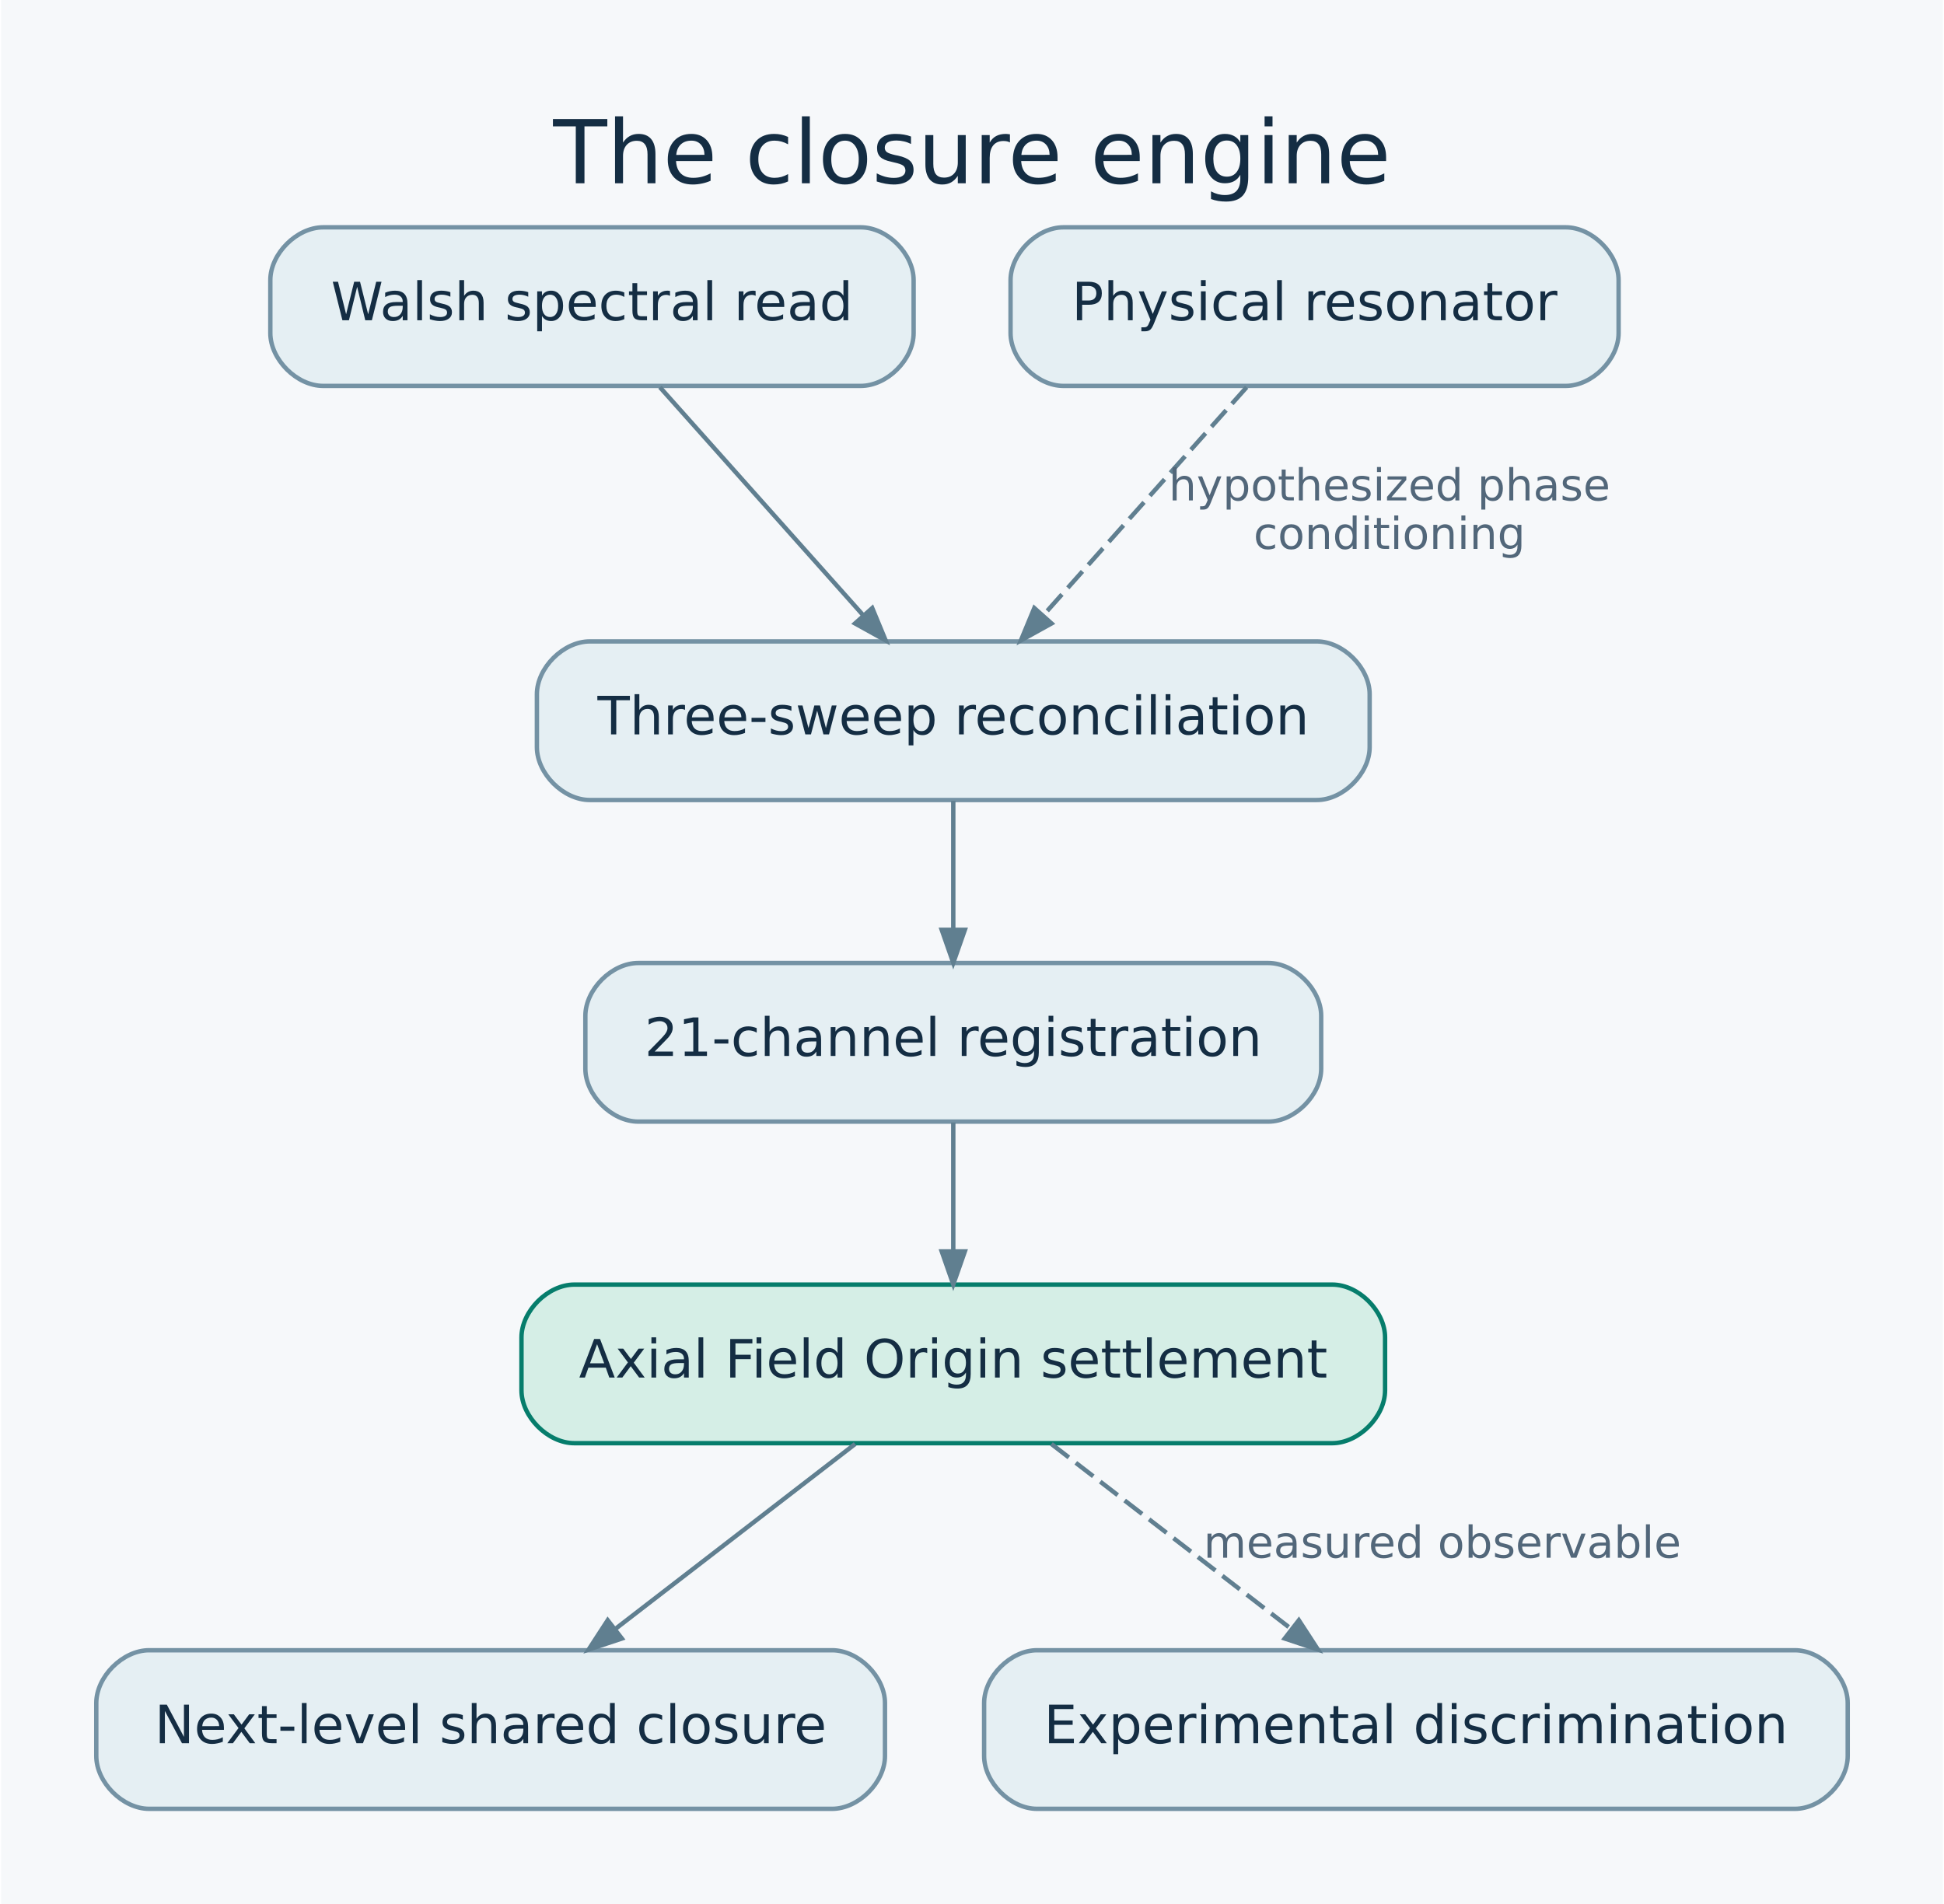
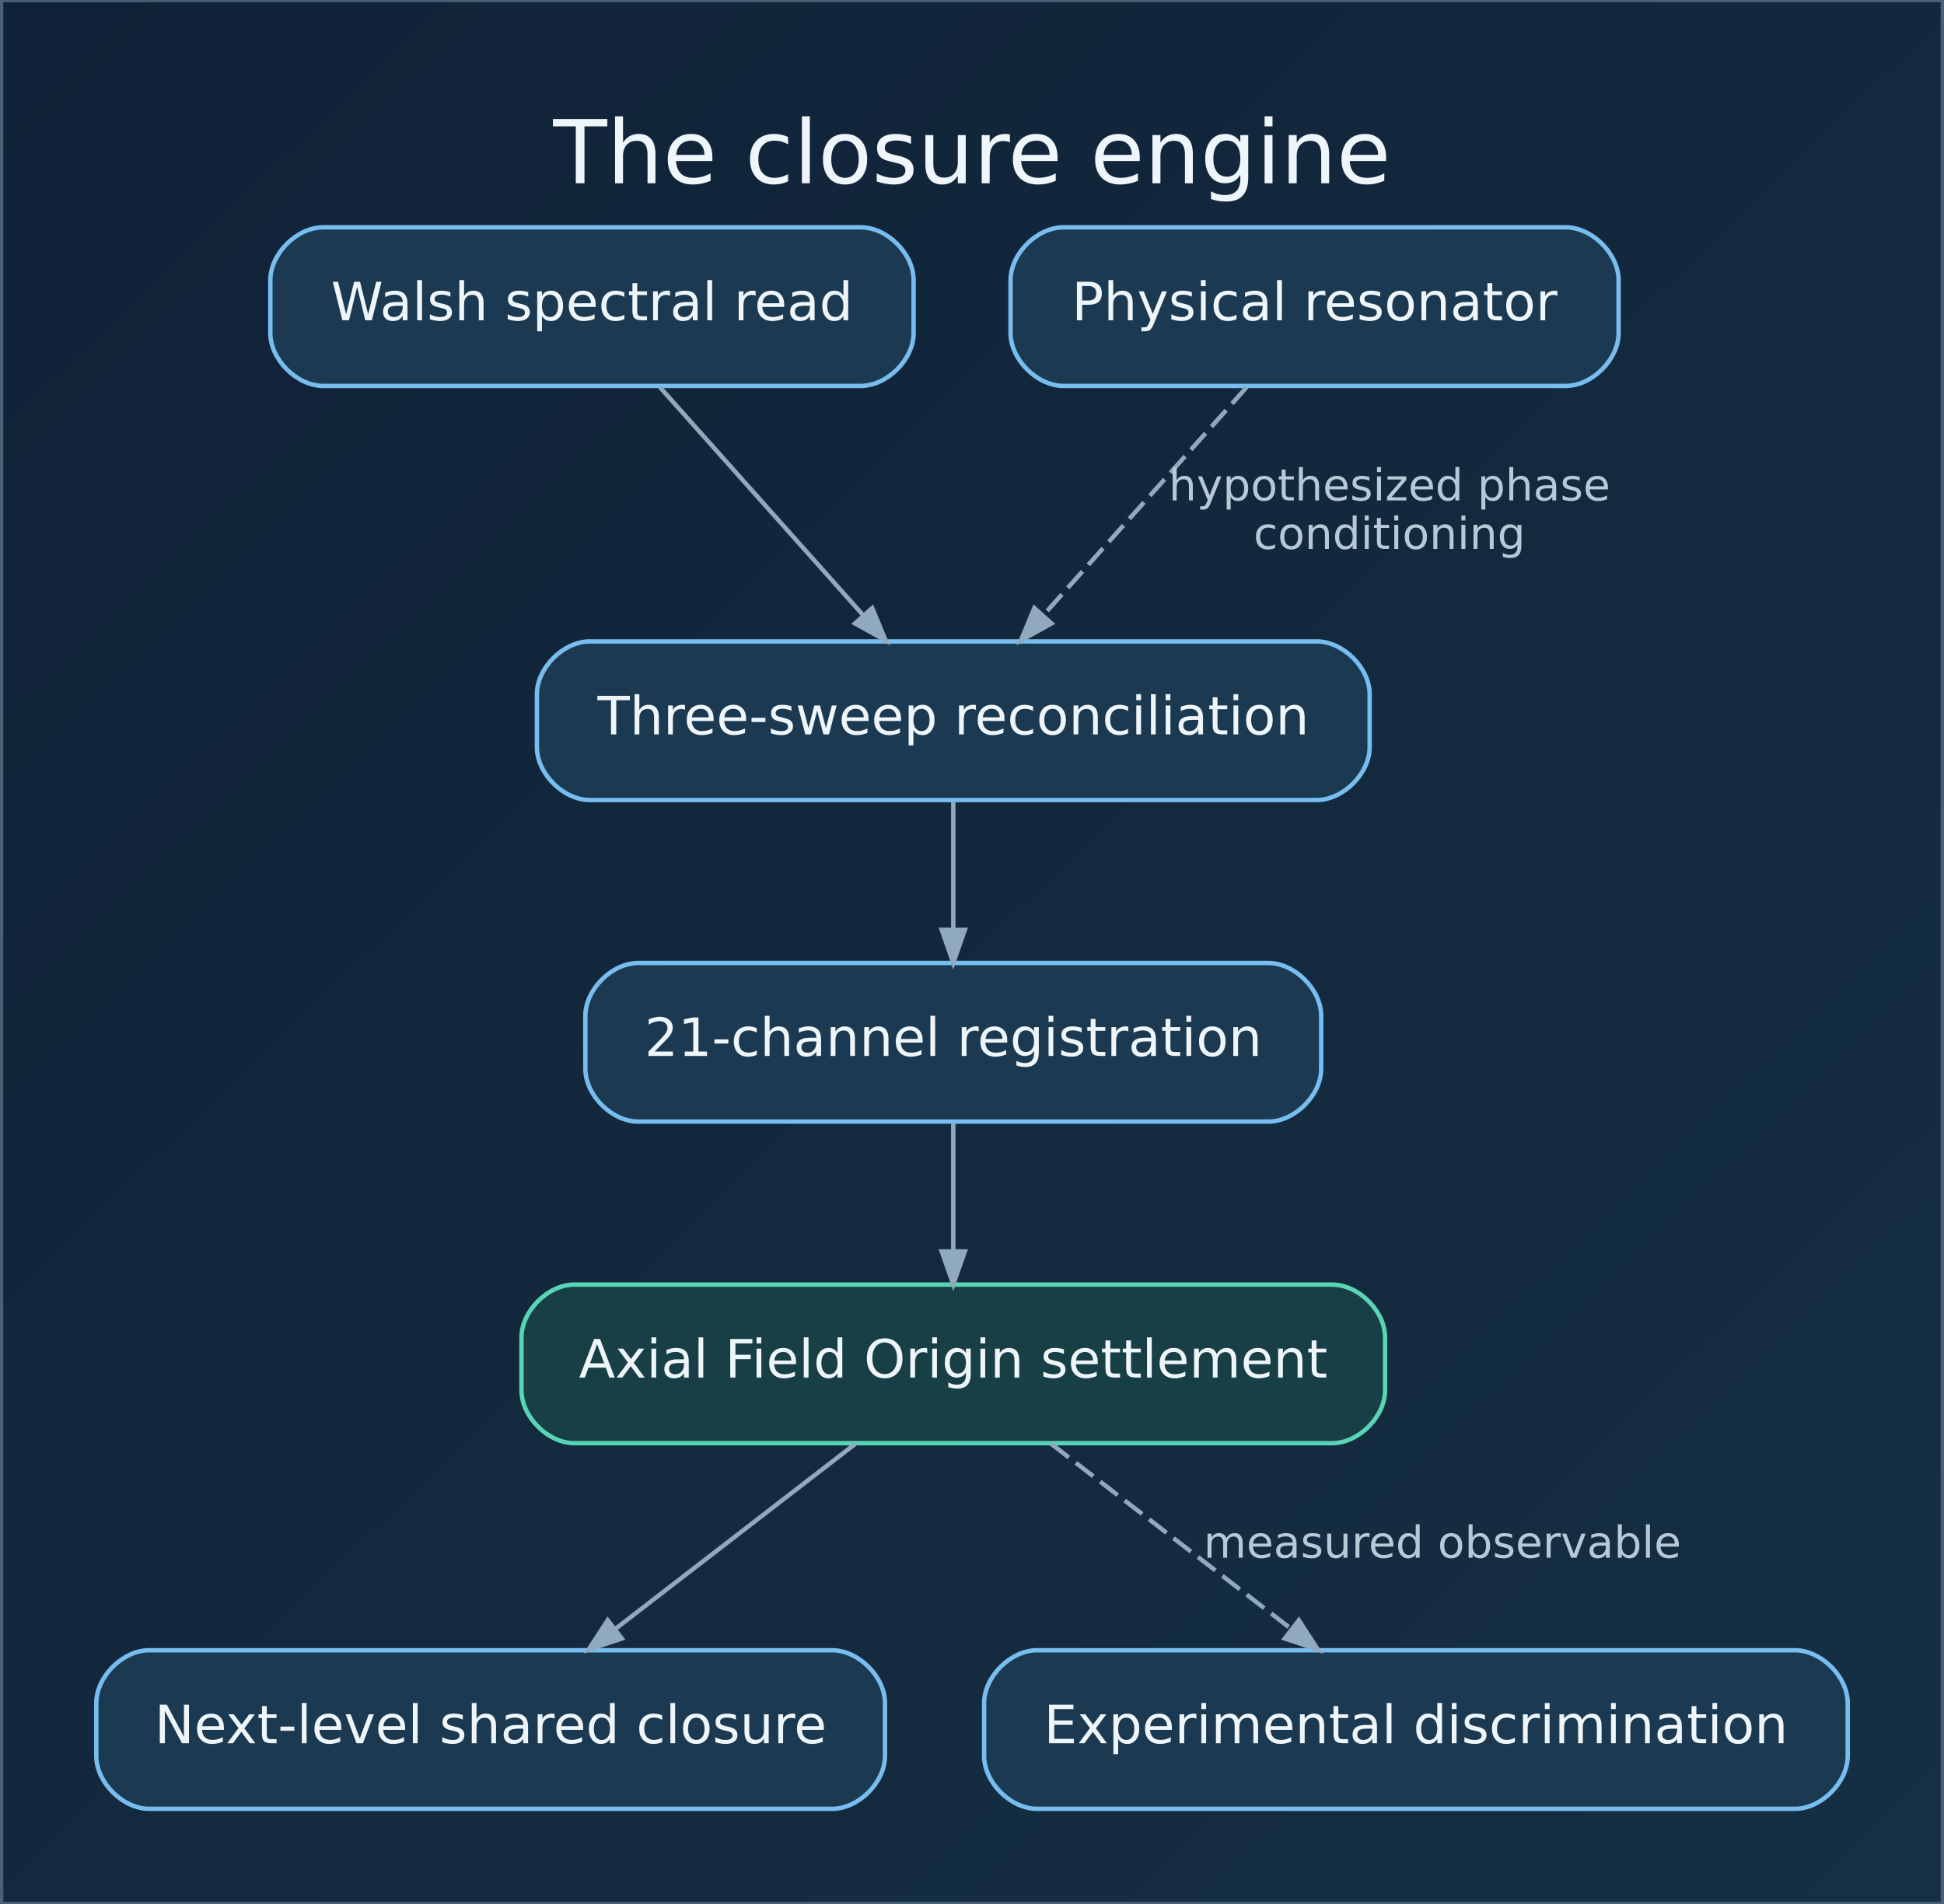
<svg xmlns="http://www.w3.org/2000/svg" width="441pt" height="432pt" viewBox="0.00 0.00 440.70 432.20">
+   <defs>
+     <linearGradient id="gpbg" x2="1" y2="1">
+       <stop stop-color="#102237" />
+       <stop offset="1" stop-color="#162f43" />
+     </linearGradient>
+   </defs>
  <g id="graph0" class="graph" transform="scale(1 1) rotate(0) translate(21.6 410.6)">
-     <polygon fill="#f6f8fa" stroke="transparent" points="-21.6,21.6 -21.6,-410.6 419.1,-410.6 419.1,21.6 -21.6,21.6" />
-     <text text-anchor="middle" x="198.75" y="-369" font-family="DejaVu Sans" font-size="20.00" fill="#142d43">The closure engine</text>
+     <polygon fill="url(#gpbg)" stroke="#496075" points="-21.6,21.6 -21.6,-410.6 419.1,-410.6 419.1,21.6 -21.6,21.6" />
+     <text text-anchor="middle" x="198.75" y="-369" font-family="DejaVu Sans" font-size="20.00" fill="#eef5fb">The closure engine</text>
    <g id="node1" class="node">
-       <path fill="#e5eff3" stroke="#7492a4" d="M173.5,-359C173.5,-359 51.5,-359 51.5,-359 45.5,-359 39.5,-353 39.5,-347 39.5,-347 39.5,-335 39.5,-335 39.5,-329 45.5,-323 51.5,-323 51.5,-323 173.5,-323 173.5,-323 179.5,-323 185.5,-329 185.5,-335 185.5,-335 185.5,-347 185.5,-347 185.5,-353 179.5,-359 173.5,-359" />
-       <text text-anchor="middle" x="112.5" y="-337.9" font-family="DejaVu Sans" font-size="12.00" fill="#142d43">Walsh spectral read</text>
+       <path fill="#1b3a52" stroke="#78bdf0" d="M173.5,-359C173.5,-359 51.5,-359 51.5,-359 45.5,-359 39.5,-353 39.5,-347 39.5,-347 39.5,-335 39.5,-335 39.5,-329 45.5,-323 51.5,-323 51.5,-323 173.5,-323 173.5,-323 179.5,-323 185.5,-329 185.5,-335 185.5,-335 185.5,-347 185.5,-347 185.5,-353 179.5,-359 173.5,-359" />
+       <text text-anchor="middle" x="112.5" y="-337.9" font-family="DejaVu Sans" font-size="12.00" fill="#eef5fb">Walsh spectral read</text>
    </g>
    <g id="node2" class="node">
-       <path fill="#e5eff3" stroke="#7492a4" d="M277,-265C277,-265 112,-265 112,-265 106,-265 100,-259 100,-253 100,-253 100,-241 100,-241 100,-235 106,-229 112,-229 112,-229 277,-229 277,-229 283,-229 289,-235 289,-241 289,-241 289,-253 289,-253 289,-259 283,-265 277,-265" />
-       <text text-anchor="middle" x="194.5" y="-243.9" font-family="DejaVu Sans" font-size="12.00" fill="#142d43">Three-sweep reconciliation</text>
+       <path fill="#1b3a52" stroke="#78bdf0" d="M277,-265C277,-265 112,-265 112,-265 106,-265 100,-259 100,-253 100,-253 100,-241 100,-241 100,-235 106,-229 112,-229 112,-229 277,-229 277,-229 283,-229 289,-235 289,-241 289,-241 289,-253 289,-253 289,-259 283,-265 277,-265" />
+       <text text-anchor="middle" x="194.5" y="-243.9" font-family="DejaVu Sans" font-size="12.00" fill="#eef5fb">Three-sweep reconciliation</text>
    </g>
    <g id="edge1" class="edge">
-       <path fill="none" stroke="#607f90" d="M127.92,-322.7C140.98,-308.05 159.8,-286.93 174.1,-270.89" />
-       <polygon fill="#607f90" stroke="#607f90" points="176.11,-272.57 179.15,-265.23 172.2,-269.08 176.11,-272.57" />
+       <path fill="none" stroke="#91a9bc" d="M127.92,-322.7C140.98,-308.05 159.8,-286.93 174.1,-270.89" />
+       <polygon fill="#91a9bc" stroke="#91a9bc" points="176.11,-272.57 179.15,-265.23 172.2,-269.08 176.11,-272.57" />
    </g>
    <g id="node3" class="node">
-       <path fill="#e5eff3" stroke="#7492a4" d="M266,-192C266,-192 123,-192 123,-192 117,-192 111,-186 111,-180 111,-180 111,-168 111,-168 111,-162 117,-156 123,-156 123,-156 266,-156 266,-156 272,-156 278,-162 278,-168 278,-168 278,-180 278,-180 278,-186 272,-192 266,-192" />
-       <text text-anchor="middle" x="194.5" y="-170.9" font-family="DejaVu Sans" font-size="12.00" fill="#142d43">21-channel registration</text>
+       <path fill="#1b3a52" stroke="#78bdf0" d="M266,-192C266,-192 123,-192 123,-192 117,-192 111,-186 111,-180 111,-180 111,-168 111,-168 111,-162 117,-156 123,-156 123,-156 266,-156 266,-156 272,-156 278,-162 278,-168 278,-168 278,-180 278,-180 278,-186 272,-192 266,-192" />
+       <text text-anchor="middle" x="194.5" y="-170.9" font-family="DejaVu Sans" font-size="12.00" fill="#eef5fb">21-channel registration</text>
    </g>
    <g id="edge2" class="edge">
-       <path fill="none" stroke="#607f90" d="M194.5,-228.81C194.5,-220.09 194.5,-209.34 194.5,-199.75" />
-       <polygon fill="#607f90" stroke="#607f90" points="197.13,-199.53 194.5,-192.03 191.88,-199.53 197.13,-199.53" />
+       <path fill="none" stroke="#91a9bc" d="M194.5,-228.81C194.5,-220.09 194.5,-209.34 194.5,-199.75" />
+       <polygon fill="#91a9bc" stroke="#91a9bc" points="197.13,-199.53 194.5,-192.03 191.88,-199.53 197.13,-199.53" />
    </g>
    <g id="node4" class="node">
-       <path fill="#d5eee6" stroke="#067d6c" d="M280.5,-119C280.5,-119 108.5,-119 108.5,-119 102.5,-119 96.5,-113 96.5,-107 96.5,-107 96.5,-95 96.5,-95 96.5,-89 102.5,-83 108.5,-83 108.5,-83 280.5,-83 280.5,-83 286.5,-83 292.5,-89 292.5,-95 292.5,-95 292.5,-107 292.5,-107 292.5,-113 286.5,-119 280.5,-119" />
-       <text text-anchor="middle" x="194.5" y="-97.9" font-family="DejaVu Sans" font-size="12.00" fill="#142d43">Axial Field Origin settlement</text>
+       <path fill="#173f45" stroke="#59d4b5" d="M280.5,-119C280.5,-119 108.5,-119 108.5,-119 102.5,-119 96.5,-113 96.5,-107 96.5,-107 96.5,-95 96.5,-95 96.5,-89 102.5,-83 108.5,-83 108.5,-83 280.5,-83 280.5,-83 286.5,-83 292.5,-89 292.5,-95 292.5,-95 292.5,-107 292.5,-107 292.5,-113 286.5,-119 280.5,-119" />
+       <text text-anchor="middle" x="194.5" y="-97.9" font-family="DejaVu Sans" font-size="12.00" fill="#eef5fb">Axial Field Origin settlement</text>
    </g>
    <g id="edge3" class="edge">
-       <path fill="none" stroke="#607f90" d="M194.5,-155.81C194.5,-147.09 194.5,-136.34 194.5,-126.75" />
-       <polygon fill="#607f90" stroke="#607f90" points="197.13,-126.53 194.5,-119.03 191.88,-126.53 197.13,-126.53" />
+       <path fill="none" stroke="#91a9bc" d="M194.5,-155.81C194.5,-147.09 194.5,-136.34 194.5,-126.75" />
+       <polygon fill="#91a9bc" stroke="#91a9bc" points="197.13,-126.53 194.5,-119.03 191.88,-126.53 197.13,-126.53" />
    </g>
    <g id="node5" class="node">
-       <path fill="#e5eff3" stroke="#7492a4" d="M167,-36C167,-36 12,-36 12,-36 6,-36 0,-30 0,-24 0,-24 0,-12 0,-12 0,-6 6,0 12,0 12,0 167,0 167,0 173,0 179,-6 179,-12 179,-12 179,-24 179,-24 179,-30 173,-36 167,-36" />
-       <text text-anchor="middle" x="89.5" y="-14.9" font-family="DejaVu Sans" font-size="12.00" fill="#142d43">Next-level shared closure</text>
+       <path fill="#1b3a52" stroke="#78bdf0" d="M167,-36C167,-36 12,-36 12,-36 6,-36 0,-30 0,-24 0,-24 0,-12 0,-12 0,-6 6,0 12,0 12,0 167,0 167,0 173,0 179,-6 179,-12 179,-12 179,-24 179,-24 179,-30 173,-36 167,-36" />
+       <text text-anchor="middle" x="89.5" y="-14.9" font-family="DejaVu Sans" font-size="12.00" fill="#eef5fb">Next-level shared closure</text>
    </g>
    <g id="edge4" class="edge">
-       <path fill="none" stroke="#607f90" d="M172.23,-82.82C156.36,-70.58 134.9,-54.02 117.81,-40.84" />
-       <polygon fill="#607f90" stroke="#607f90" points="119.28,-38.66 111.74,-36.15 116.07,-42.81 119.28,-38.66" />
+       <path fill="none" stroke="#91a9bc" d="M172.23,-82.82C156.36,-70.58 134.9,-54.02 117.81,-40.84" />
+       <polygon fill="#91a9bc" stroke="#91a9bc" points="119.28,-38.66 111.74,-36.15 116.07,-42.81 119.28,-38.66" />
    </g>
    <g id="node7" class="node">
-       <path fill="#e5eff3" stroke="#7492a4" d="M385.5,-36C385.5,-36 213.5,-36 213.5,-36 207.5,-36 201.5,-30 201.5,-24 201.5,-24 201.5,-12 201.5,-12 201.5,-6 207.5,0 213.5,0 213.5,0 385.5,0 385.5,0 391.5,0 397.5,-6 397.5,-12 397.5,-12 397.5,-24 397.5,-24 397.5,-30 391.5,-36 385.5,-36" />
-       <text text-anchor="middle" x="299.5" y="-14.9" font-family="DejaVu Sans" font-size="12.00" fill="#142d43">Experimental discrimination</text>
+       <path fill="#1b3a52" stroke="#78bdf0" d="M385.5,-36C385.5,-36 213.5,-36 213.5,-36 207.5,-36 201.5,-30 201.5,-24 201.5,-24 201.5,-12 201.5,-12 201.5,-6 207.5,0 213.5,0 213.5,0 385.5,0 385.5,0 391.5,0 397.5,-6 397.5,-12 397.5,-12 397.5,-24 397.5,-24 397.5,-30 391.5,-36 385.5,-36" />
+       <text text-anchor="middle" x="299.5" y="-14.9" font-family="DejaVu Sans" font-size="12.00" fill="#eef5fb">Experimental discrimination</text>
    </g>
    <g id="edge6" class="edge">
-       <path fill="none" stroke="#607f90" stroke-dasharray="5,2" d="M216.77,-82.82C232.64,-70.58 254.1,-54.02 271.19,-40.84" />
-       <polygon fill="#607f90" stroke="#607f90" points="272.93,-42.81 277.26,-36.15 269.72,-38.66 272.93,-42.81" />
-       <text text-anchor="middle" x="305.5" y="-57" font-family="DejaVu Sans" font-size="10.00" fill="#52677a">measured observable</text>
+       <path fill="none" stroke="#91a9bc" stroke-dasharray="5,2" d="M216.77,-82.82C232.64,-70.58 254.1,-54.02 271.19,-40.84" />
+       <polygon fill="#91a9bc" stroke="#91a9bc" points="272.93,-42.81 277.26,-36.15 269.72,-38.66 272.93,-42.81" />
+       <text text-anchor="middle" x="305.5" y="-57" font-family="DejaVu Sans" font-size="10.00" fill="#b7c9d7">measured observable</text>
    </g>
    <g id="node6" class="node">
-       <path fill="#e5eff3" stroke="#7492a4" d="M333.5,-359C333.5,-359 219.5,-359 219.5,-359 213.5,-359 207.5,-353 207.5,-347 207.5,-347 207.5,-335 207.5,-335 207.5,-329 213.5,-323 219.5,-323 219.5,-323 333.5,-323 333.5,-323 339.5,-323 345.5,-329 345.5,-335 345.5,-335 345.5,-347 345.5,-347 345.5,-353 339.5,-359 333.5,-359" />
-       <text text-anchor="middle" x="276.5" y="-337.9" font-family="DejaVu Sans" font-size="12.00" fill="#142d43">Physical resonator</text>
+       <path fill="#1b3a52" stroke="#78bdf0" d="M333.5,-359C333.5,-359 219.5,-359 219.5,-359 213.5,-359 207.5,-353 207.5,-347 207.5,-347 207.5,-335 207.5,-335 207.5,-329 213.5,-323 219.5,-323 219.5,-323 333.5,-323 333.5,-323 339.5,-323 345.5,-329 345.5,-335 345.5,-335 345.5,-347 345.5,-347 345.5,-353 339.5,-359 333.5,-359" />
+       <text text-anchor="middle" x="276.5" y="-337.9" font-family="DejaVu Sans" font-size="12.00" fill="#eef5fb">Physical resonator</text>
    </g>
    <g id="edge5" class="edge">
-       <path fill="none" stroke="#607f90" stroke-dasharray="5,2" d="M261.08,-322.7C248.02,-308.05 229.2,-286.93 214.9,-270.89" />
-       <polygon fill="#607f90" stroke="#607f90" points="216.8,-269.08 209.85,-265.23 212.89,-272.57 216.8,-269.08" />
-       <text text-anchor="middle" x="293.5" y="-297" font-family="DejaVu Sans" font-size="10.00" fill="#52677a">hypothesized phase</text>
-       <text text-anchor="middle" x="293.5" y="-286" font-family="DejaVu Sans" font-size="10.00" fill="#52677a">conditioning</text>
+       <path fill="none" stroke="#91a9bc" stroke-dasharray="5,2" d="M261.08,-322.7C248.02,-308.05 229.2,-286.93 214.9,-270.89" />
+       <polygon fill="#91a9bc" stroke="#91a9bc" points="216.8,-269.08 209.85,-265.23 212.89,-272.57 216.8,-269.08" />
+       <text text-anchor="middle" x="293.5" y="-297" font-family="DejaVu Sans" font-size="10.00" fill="#b7c9d7">hypothesized phase</text>
+       <text text-anchor="middle" x="293.5" y="-286" font-family="DejaVu Sans" font-size="10.00" fill="#b7c9d7">conditioning</text>
    </g>
  </g>
</svg>
